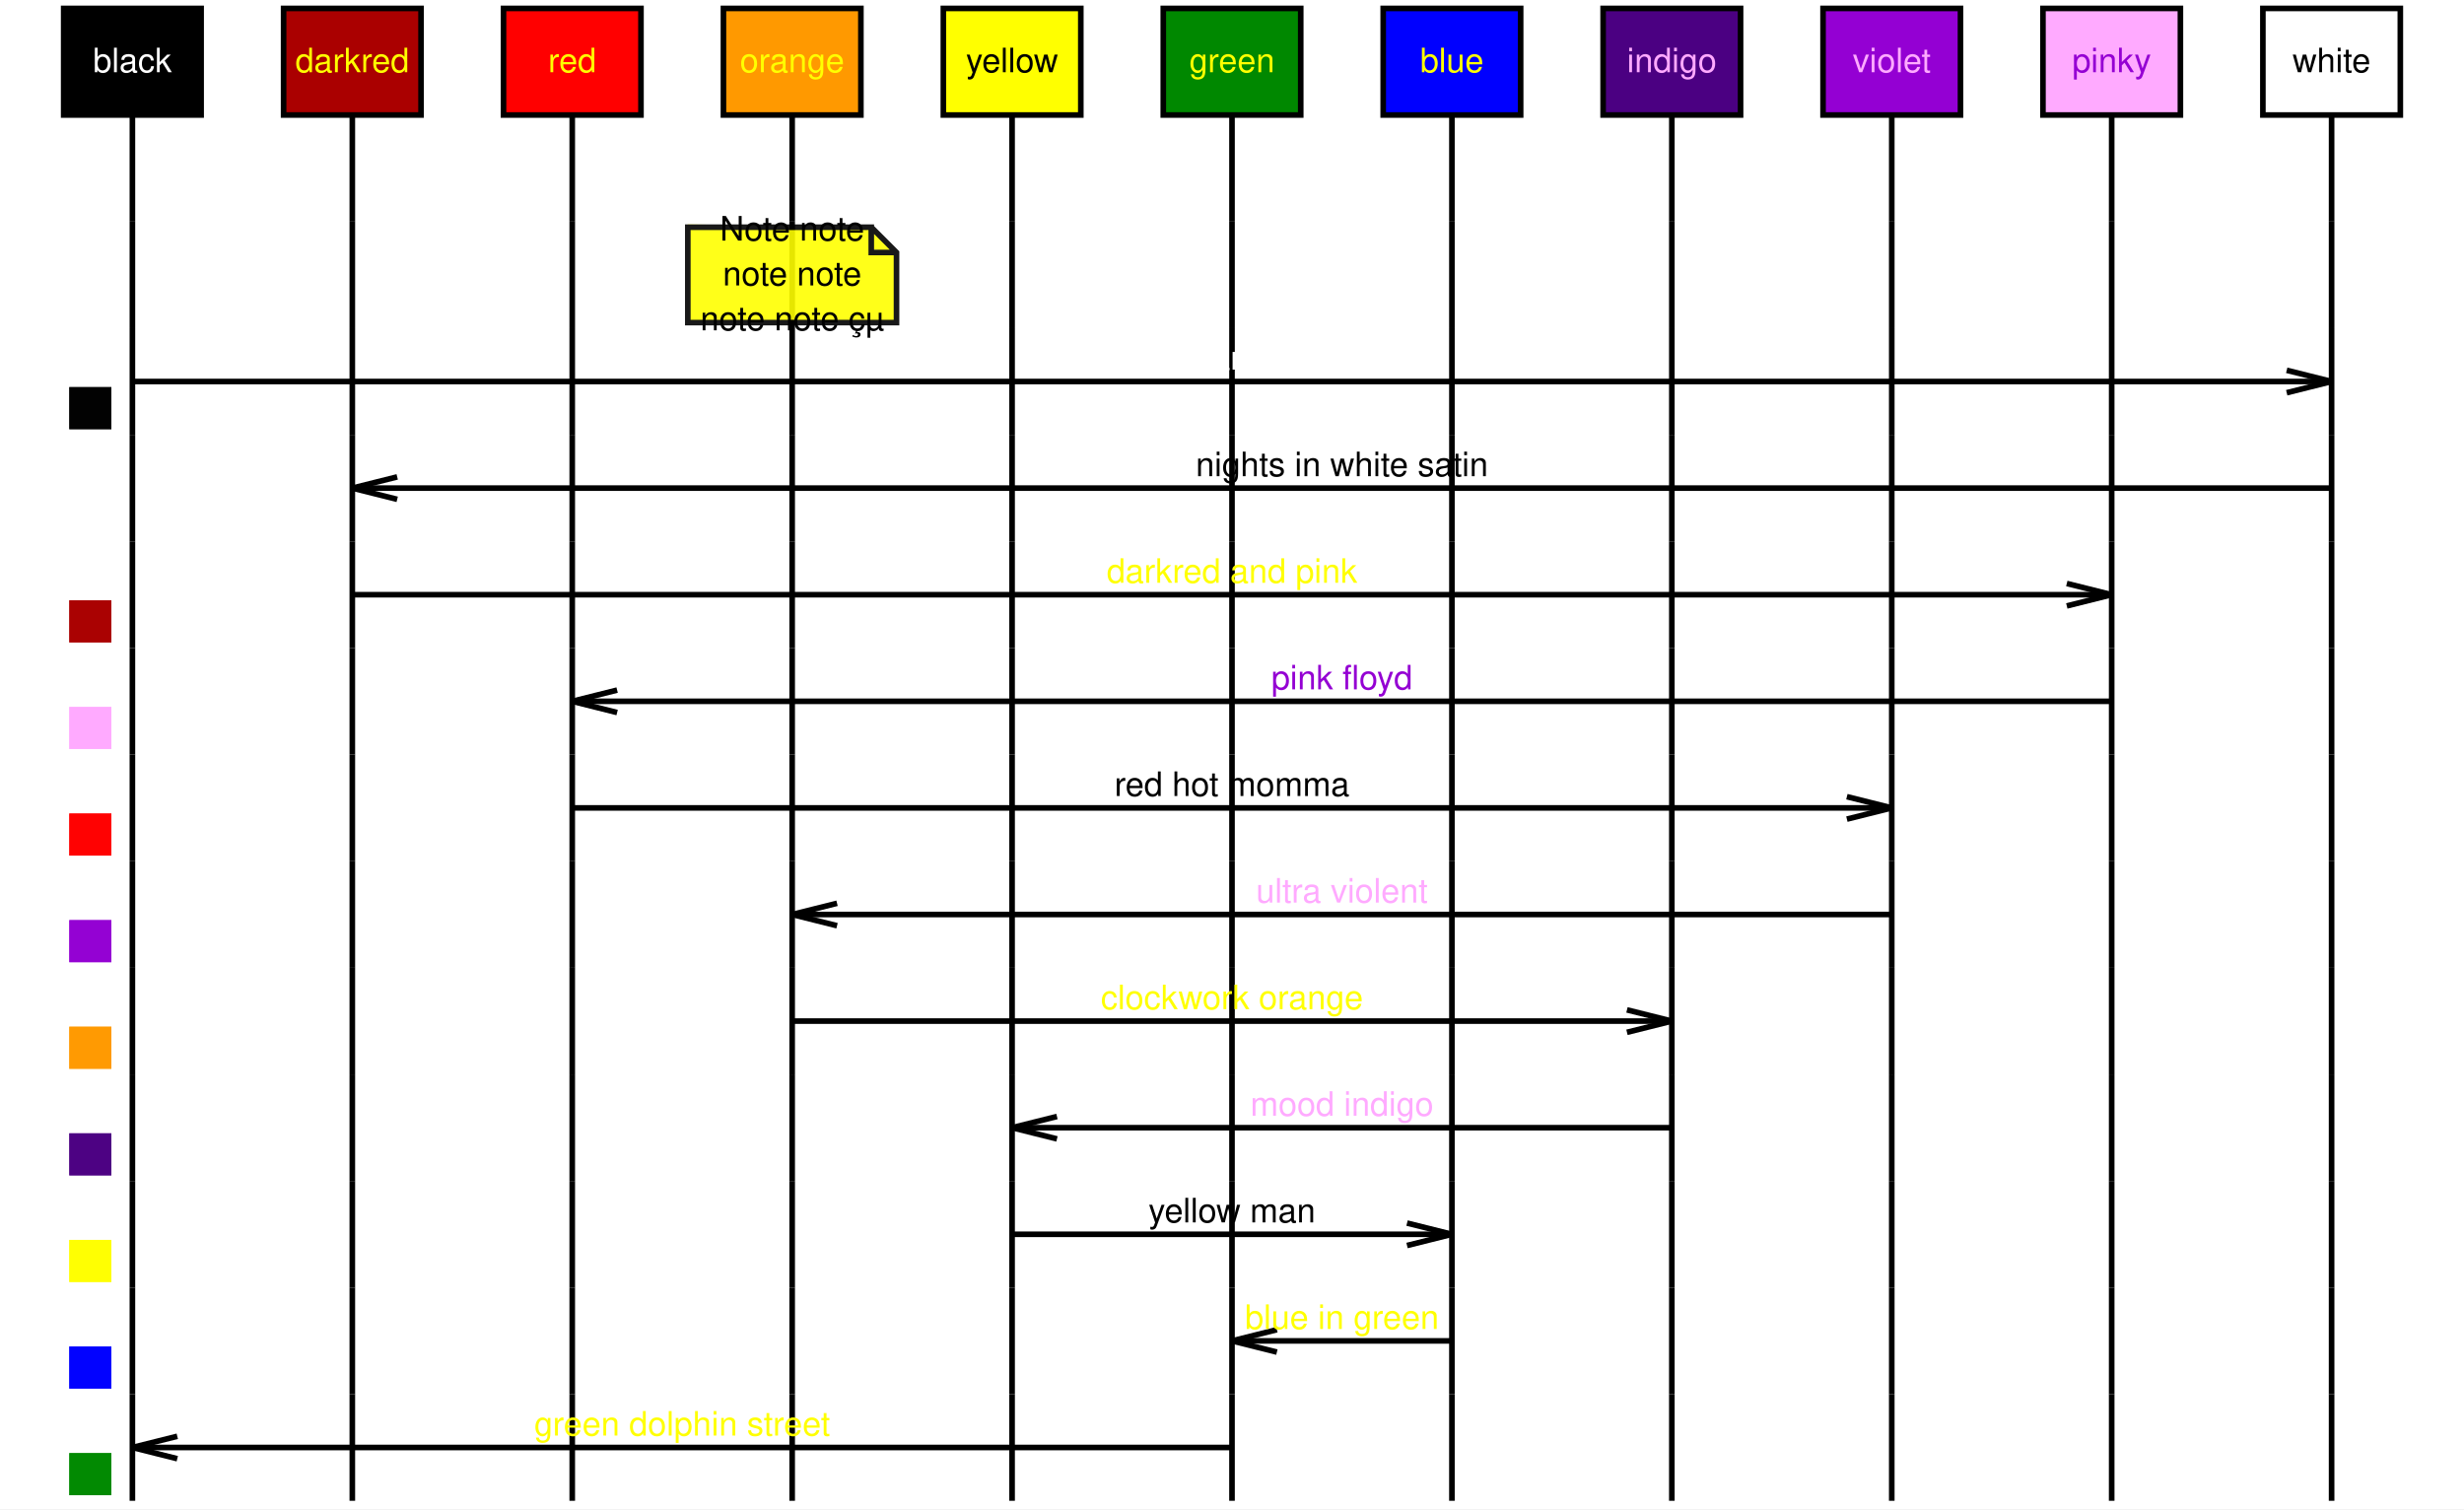
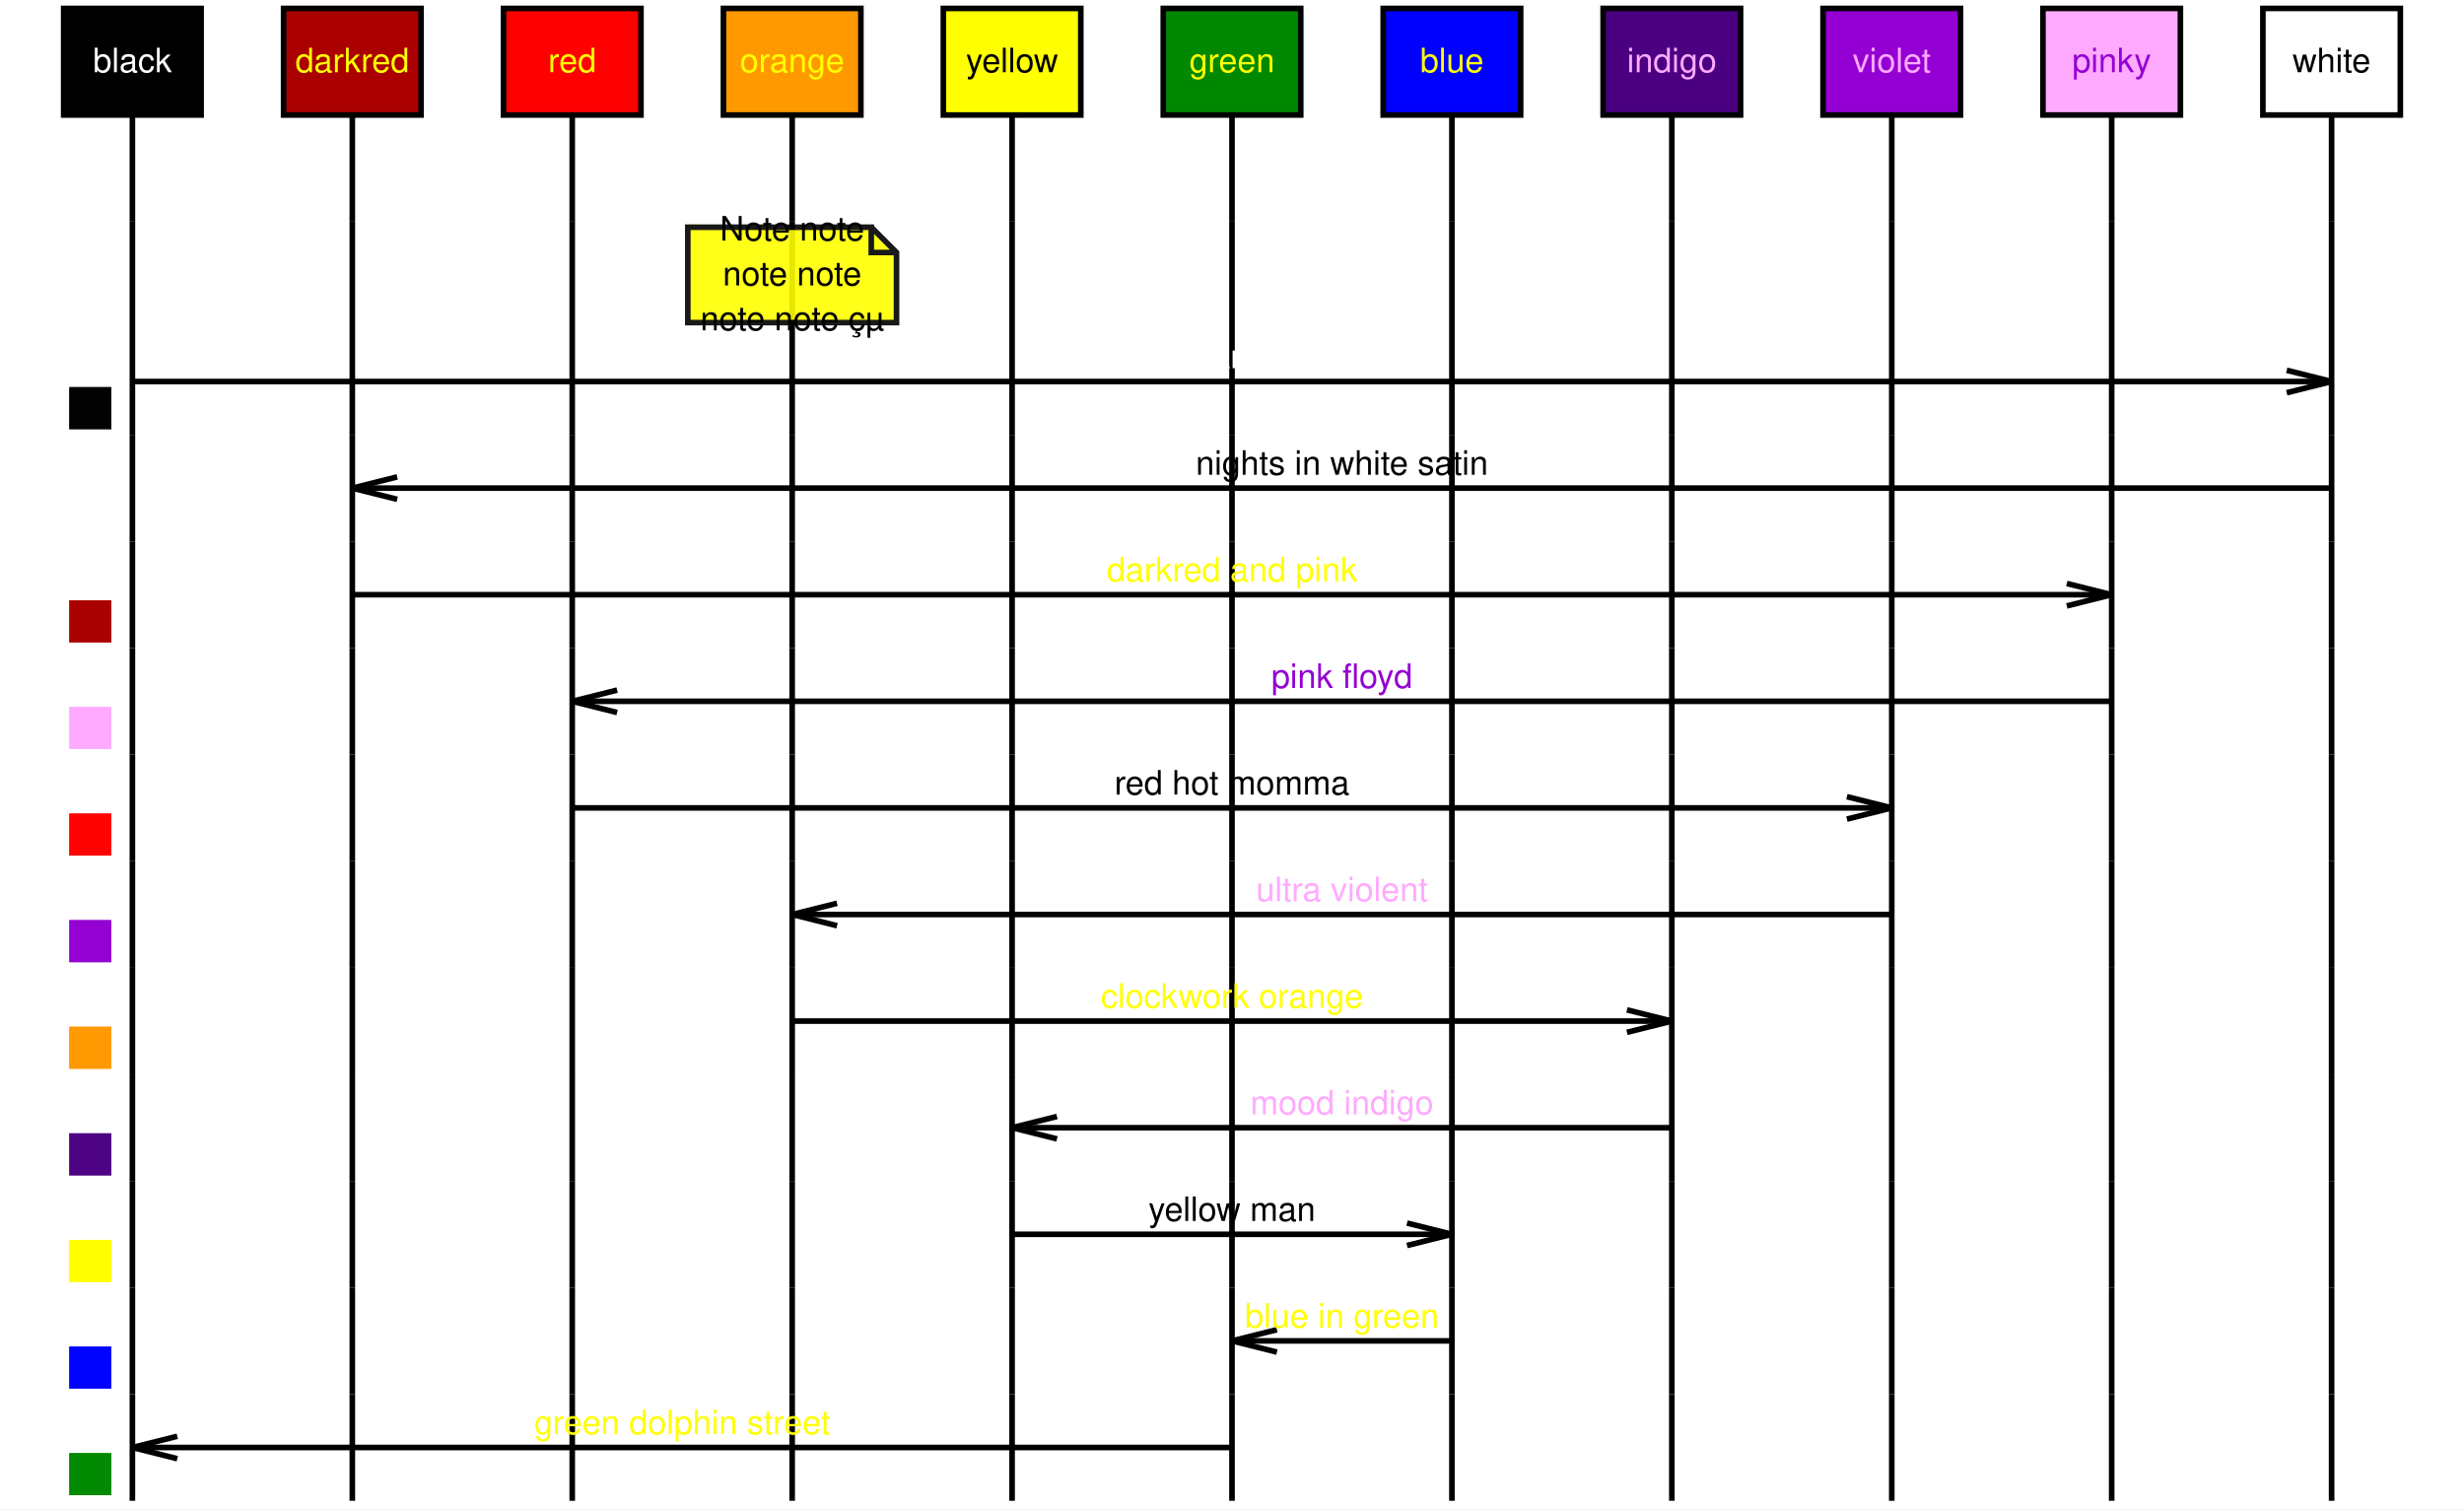
<svg xmlns="http://www.w3.org/2000/svg" xmlns:xlink="http://www.w3.org/1999/xlink" version="1.1" id="mscgen_js-svg-__svg" width="878.4" height="538">
  <defs>
    <style type="text/css">svg{  font-family:Helvetica,sans-serif;  font-size:12px;  font-weight:normal;  font-style:normal;  text-decoration:none;  background-color:white;  stroke:black;  color:black;}rect{  fill:none;  stroke:black;  stroke-width:2;}.bglayer{  fill:white;  stroke:white;  stroke-width:0;}rect.textbg{  fill:white;  stroke:white;  stroke-width:0;  opacity:0.9;}line{  stroke:black;  stroke-width:2;}.arcrowomit{  stroke-dasharray:2,2;}text{  color:inherit;  stroke:none;  text-anchor:middle;}text.entity{  text-decoration:underline;}text.anchor-start{  text-anchor:start;}path{  stroke:black;  color:black;  stroke-width:2;  fill:none;}.dotted{  stroke-dasharray:5,2;}.striped{  stroke-dasharray:10,5;}.arrow-marker{  overflow:visible;}.arrow-style{  stroke-width:1;}.arcrowomit{  stroke-dasharray:2,2;}.box{  /* fill: #ffc;  no-inherit */  fill:white;  opacity:0.9;}.boxtext, .arctext{  font-size:0.8em;  text-anchor:middle;}.comment{  stroke-dasharray:5,2;} .inherit{  stroke:inherit;  color:inherit;} .inherit-fill{  fill:inherit;}.watermark{  stroke:black;  color:black;  fill:black;  font-size: 48pt;  font-weight:bold;  opacity:0.14;}</style>
    <marker orient="auto" id="mscgen_js-svg-__svgcallback-black" class="arrow-marker" viewBox="0 0 10 10" refX="9" refY="3" markerUnits="strokeWidth" markerWidth="10" markerHeight="10">
      <path d="M 1 1 l 8 2 l -8 2" class="arrow-style" style="stroke-dasharray:100,1; stroke : black" />
    </marker>
    <marker orient="auto" id="mscgen_js-svg-__svgcallback-l-black" class="arrow-marker" viewBox="0 0 10 10" refX="9" refY="3" markerUnits="strokeWidth" markerWidth="10" markerHeight="10">
      <path d="M 17 1 l -8 2 l 8 2" class="arrow-style" style="stroke-dasharray:100,1; stroke : black" />
    </marker>
    <g id="mscgen_js-svg-__svg__defs">
      <g id="mscgen_js-svg-__svgblack">
        <rect width="49" height="38" style="fill:#000000;" />
        <g id="mscgen_js-svg-__svgblack_txt">
          <text x="24.5" y="22.75" class="entity" style="fill:white;">
            <tspan>black</tspan>
          </text>
        </g>
      </g>
      <g id="mscgen_js-svg-__svgdarkred">
        <rect width="49" height="38" style="fill:#AA0000;" />
        <g id="mscgen_js-svg-__svgdarkred_txt">
          <text x="24.5" y="22.75" class="entity" style="fill:#FFFF00;">
            <tspan>darkred</tspan>
          </text>
        </g>
      </g>
      <g id="mscgen_js-svg-__svgred">
        <rect width="49" height="38" style="fill:#FF0000;" />
        <g id="mscgen_js-svg-__svgred_txt">
          <text x="24.5" y="22.75" class="entity" style="fill:#FFFF00;">
            <tspan>red</tspan>
          </text>
        </g>
      </g>
      <g id="mscgen_js-svg-__svgorange">
        <rect width="49" height="38" style="fill:#FF9900;" />
        <g id="mscgen_js-svg-__svgorange_txt">
          <text x="24.5" y="22.75" class="entity" style="fill:#FFFF00;">
            <tspan>orange</tspan>
          </text>
        </g>
      </g>
      <g id="mscgen_js-svg-__svgyellow">
        <rect width="49" height="38" style="fill:#FFFF00;" />
        <g id="mscgen_js-svg-__svgyellow_txt">
          <text x="24.5" y="22.75" class="entity" style="fill:#000000;">
            <tspan>yellow</tspan>
          </text>
        </g>
      </g>
      <g id="mscgen_js-svg-__svggreen">
        <rect width="49" height="38" style="fill:#008800;" />
        <g id="mscgen_js-svg-__svggreen_txt">
          <text x="24.5" y="22.75" class="entity" style="fill:#FFFF00;">
            <tspan>green</tspan>
          </text>
        </g>
      </g>
      <g id="mscgen_js-svg-__svgblue">
        <rect width="49" height="38" style="fill:#0000FF;" />
        <g id="mscgen_js-svg-__svgblue_txt">
          <text x="24.5" y="22.75" class="entity" style="fill:#FFFF00;">
            <tspan>blue</tspan>
          </text>
        </g>
      </g>
      <g id="mscgen_js-svg-__svgindigo">
        <rect width="49" height="38" style="fill:#4B0082;" />
        <g id="mscgen_js-svg-__svgindigo_txt">
          <text x="24.5" y="22.75" class="entity" style="fill:#FFAAFF;">
            <tspan>indigo</tspan>
          </text>
        </g>
      </g>
      <g id="mscgen_js-svg-__svgviolet">
        <rect width="49" height="38" style="fill:#9400D3;" />
        <g id="mscgen_js-svg-__svgviolet_txt">
          <text x="24.5" y="22.75" class="entity" style="fill:#FFAAFF;">
            <tspan>violet</tspan>
          </text>
        </g>
      </g>
      <g id="mscgen_js-svg-__svgpinky">
        <rect width="49" height="38" style="fill:#FFAAFF;" />
        <g id="mscgen_js-svg-__svgpinky_txt">
          <text x="24.5" y="22.75" class="entity" style="fill:#9400D3;">
            <tspan>pinky</tspan>
          </text>
        </g>
      </g>
      <g id="mscgen_js-svg-__svgwhite">
        <rect width="49" height="38" style="fill:#FFFFFF;" />
        <g id="mscgen_js-svg-__svgwhite_txt">
          <text x="24.5" y="22.75" class="entity" style="fill:#000000;">
            <tspan>white</tspan>
          </text>
        </g>
      </g>
      <g id="mscgen_js-svg-__svgarcrow">
        <line x1="24.5" y1="-19" x2="24.5" y2="19" class="mscgen_js-svg-__svgarcrow" />
        <line x1="102.9" y1="-19" x2="102.9" y2="19" class="mscgen_js-svg-__svgarcrow" />
        <line x1="181.3" y1="-19" x2="181.3" y2="19" class="mscgen_js-svg-__svgarcrow" />
        <line x1="259.7" y1="-19" x2="259.7" y2="19" class="mscgen_js-svg-__svgarcrow" />
        <line x1="338.1" y1="-19" x2="338.1" y2="19" class="mscgen_js-svg-__svgarcrow" />
        <line x1="416.5" y1="-19" x2="416.5" y2="19" class="mscgen_js-svg-__svgarcrow" />
        <line x1="494.9" y1="-19" x2="494.9" y2="19" class="mscgen_js-svg-__svgarcrow" />
        <line x1="573.3" y1="-19" x2="573.3" y2="19" class="mscgen_js-svg-__svgarcrow" />
        <line x1="651.7" y1="-19" x2="651.7" y2="19" class="mscgen_js-svg-__svgarcrow" />
        <line x1="730.1" y1="-19" x2="730.1" y2="19" class="mscgen_js-svg-__svgarcrow" />
        <line x1="808.5" y1="-19" x2="808.5" y2="19" class="mscgen_js-svg-__svgarcrow" />
      </g>
      <g id="mscgen_js-svg-__svg0_0">
        <path d="M222.5,-17l65.4,0 l0,9 l9,0 m-9,-9 l9,9 l0,25 l-74.4,0 l0,-35 " class="box" style="fill:yellow;" />
        <g id="mscgen_js-svg-__svg0_0_txt">
          <text x="259.7" y="-12.25" style="fill:#000000;">
            <tspan>Note note</tspan>
          </text>
          <text x="259.7" y="3.75" style="fill:#000000;">
            <tspan>note note</tspan>
          </text>
          <text x="259.7" y="19.75" style="fill:#000000;">
            <tspan>note note çµ</tspan>
          </text>
        </g>
      </g>
      <g id="mscgen_js-svg-__svgarcrow_0">
        <line x1="24.5" y1="-19" x2="24.5" y2="19" class="arcrow" />
        <line x1="102.9" y1="-19" x2="102.9" y2="19" class="arcrow" />
        <line x1="181.3" y1="-19" x2="181.3" y2="19" class="arcrow" />
        <line x1="259.7" y1="-19" x2="259.7" y2="19" class="arcrow" />
        <line x1="338.1" y1="-19" x2="338.1" y2="19" class="arcrow" />
        <line x1="416.5" y1="-19" x2="416.5" y2="19" class="arcrow" />
        <line x1="494.9" y1="-19" x2="494.9" y2="19" class="arcrow" />
        <line x1="573.3" y1="-19" x2="573.3" y2="19" class="arcrow" />
        <line x1="651.7" y1="-19" x2="651.7" y2="19" class="arcrow" />
        <line x1="730.1" y1="-19" x2="730.1" y2="19" class="arcrow" />
        <line x1="808.5" y1="-19" x2="808.5" y2="19" class="arcrow" />
      </g>
      <g id="mscgen_js-svg-__svg1_0">
        <line x1="24.5" y1="0" x2="808.5" y2="0" style="stroke: black;marker-end:url(#mscgen_js-svg-__svgcallback-black);" />
        <g id="mscgen_js-svg-__svg1_0_txt">
          <rect width="15" height="15" x="2" y="2" class="textbg" style="fill: #000000; stroke:#000000;" />
-           <text x="416.5" y="-4.25" style="fill:white;">
+           <text x="416.5" y="-4.75" style="fill:white;">
            <tspan>black and blue</tspan>
          </text>
          <rect width="15" height="15" x="2" y="2" class="textbg" style="fill: #000000; stroke:#000000;" />
-           <text x="416.5" y="11.75" style="fill:white;">
+           <text x="416.5" y="13.25" style="fill:white;">
            <tspan />
          </text>
        </g>
      </g>
      <g id="mscgen_js-svg-__svgarcrow_1">
        <line x1="24.5" y1="-19" x2="24.5" y2="19" class="arcrow" />
        <line x1="102.9" y1="-19" x2="102.9" y2="19" class="arcrow" />
        <line x1="181.3" y1="-19" x2="181.3" y2="19" class="arcrow" />
        <line x1="259.7" y1="-19" x2="259.7" y2="19" class="arcrow" />
        <line x1="338.1" y1="-19" x2="338.1" y2="19" class="arcrow" />
        <line x1="416.5" y1="-19" x2="416.5" y2="19" class="arcrow" />
        <line x1="494.9" y1="-19" x2="494.9" y2="19" class="arcrow" />
        <line x1="573.3" y1="-19" x2="573.3" y2="19" class="arcrow" />
        <line x1="651.7" y1="-19" x2="651.7" y2="19" class="arcrow" />
        <line x1="730.1" y1="-19" x2="730.1" y2="19" class="arcrow" />
        <line x1="808.5" y1="-19" x2="808.5" y2="19" class="arcrow" />
      </g>
      <g id="mscgen_js-svg-__svg2_0">
        <line x1="808.5" y1="0" x2="102.9" y2="0" style="stroke: black;marker-end:url(#mscgen_js-svg-__svgcallback-black);" />
        <g id="mscgen_js-svg-__svg2_0_txt">
          <rect width="15" height="15" x="2" y="2" class="textbg" style="fill: #FFFFFF; stroke:#FFFFFF;" />
-           <text x="455.7" y="-4.25" style="fill:#000000;">
+           <text x="455.7" y="-4.75" style="fill:#000000;">
            <tspan>nights in white satin</tspan>
          </text>
          <rect width="15" height="15" x="2" y="2" class="textbg" style="fill: #FFFFFF; stroke:#FFFFFF;" />
-           <text x="455.7" y="11.75" style="fill:#000000;">
+           <text x="455.7" y="13.25" style="fill:#000000;">
            <tspan />
          </text>
        </g>
      </g>
      <g id="mscgen_js-svg-__svgarcrow_2">
        <line x1="24.5" y1="-19" x2="24.5" y2="19" class="arcrow" />
        <line x1="102.9" y1="-19" x2="102.9" y2="19" class="arcrow" />
        <line x1="181.3" y1="-19" x2="181.3" y2="19" class="arcrow" />
        <line x1="259.7" y1="-19" x2="259.7" y2="19" class="arcrow" />
        <line x1="338.1" y1="-19" x2="338.1" y2="19" class="arcrow" />
        <line x1="416.5" y1="-19" x2="416.5" y2="19" class="arcrow" />
        <line x1="494.9" y1="-19" x2="494.9" y2="19" class="arcrow" />
        <line x1="573.3" y1="-19" x2="573.3" y2="19" class="arcrow" />
        <line x1="651.7" y1="-19" x2="651.7" y2="19" class="arcrow" />
        <line x1="730.1" y1="-19" x2="730.1" y2="19" class="arcrow" />
        <line x1="808.5" y1="-19" x2="808.5" y2="19" class="arcrow" />
      </g>
      <g id="mscgen_js-svg-__svg3_0">
        <line x1="102.9" y1="0" x2="730.1" y2="0" style="stroke: black;marker-end:url(#mscgen_js-svg-__svgcallback-black);" />
        <g id="mscgen_js-svg-__svg3_0_txt">
          <rect width="15" height="15" x="2" y="2" class="textbg" style="fill: #AA0000; stroke:#AA0000;" />
-           <text x="416.5" y="-4.25" style="fill:#FFFF00;">
+           <text x="416.5" y="-4.75" style="fill:#FFFF00;">
            <tspan>darkred and pink</tspan>
          </text>
          <rect width="15" height="15" x="2" y="2" class="textbg" style="fill: #AA0000; stroke:#AA0000;" />
-           <text x="416.5" y="11.75" style="fill:#FFFF00;">
+           <text x="416.5" y="13.25" style="fill:#FFFF00;">
            <tspan />
          </text>
        </g>
      </g>
      <g id="mscgen_js-svg-__svgarcrow_3">
        <line x1="24.5" y1="-19" x2="24.5" y2="19" class="arcrow" />
        <line x1="102.9" y1="-19" x2="102.9" y2="19" class="arcrow" />
        <line x1="181.3" y1="-19" x2="181.3" y2="19" class="arcrow" />
        <line x1="259.7" y1="-19" x2="259.7" y2="19" class="arcrow" />
        <line x1="338.1" y1="-19" x2="338.1" y2="19" class="arcrow" />
        <line x1="416.5" y1="-19" x2="416.5" y2="19" class="arcrow" />
        <line x1="494.9" y1="-19" x2="494.9" y2="19" class="arcrow" />
        <line x1="573.3" y1="-19" x2="573.3" y2="19" class="arcrow" />
        <line x1="651.7" y1="-19" x2="651.7" y2="19" class="arcrow" />
        <line x1="730.1" y1="-19" x2="730.1" y2="19" class="arcrow" />
        <line x1="808.5" y1="-19" x2="808.5" y2="19" class="arcrow" />
      </g>
      <g id="mscgen_js-svg-__svg4_0">
        <line x1="730.1" y1="0" x2="181.3" y2="0" style="stroke: black;marker-end:url(#mscgen_js-svg-__svgcallback-black);" />
        <g id="mscgen_js-svg-__svg4_0_txt">
          <rect width="15" height="15" x="2" y="2" class="textbg" style="fill: #FFAAFF; stroke:#FFAAFF;" />
-           <text x="455.7" y="-4.25" style="fill:#9400D3;">
+           <text x="455.7" y="-4.75" style="fill:#9400D3;">
            <tspan>pink floyd</tspan>
          </text>
          <rect width="15" height="15" x="2" y="2" class="textbg" style="fill: #FFAAFF; stroke:#FFAAFF;" />
-           <text x="455.7" y="11.75" style="fill:#9400D3;">
+           <text x="455.7" y="13.25" style="fill:#9400D3;">
            <tspan />
          </text>
        </g>
      </g>
      <g id="mscgen_js-svg-__svgarcrow_4">
        <line x1="24.5" y1="-19" x2="24.5" y2="19" class="arcrow" />
        <line x1="102.9" y1="-19" x2="102.9" y2="19" class="arcrow" />
        <line x1="181.3" y1="-19" x2="181.3" y2="19" class="arcrow" />
        <line x1="259.7" y1="-19" x2="259.7" y2="19" class="arcrow" />
        <line x1="338.1" y1="-19" x2="338.1" y2="19" class="arcrow" />
        <line x1="416.5" y1="-19" x2="416.5" y2="19" class="arcrow" />
        <line x1="494.9" y1="-19" x2="494.9" y2="19" class="arcrow" />
        <line x1="573.3" y1="-19" x2="573.3" y2="19" class="arcrow" />
        <line x1="651.7" y1="-19" x2="651.7" y2="19" class="arcrow" />
        <line x1="730.1" y1="-19" x2="730.1" y2="19" class="arcrow" />
        <line x1="808.5" y1="-19" x2="808.5" y2="19" class="arcrow" />
      </g>
      <g id="mscgen_js-svg-__svg5_0">
        <line x1="181.3" y1="0" x2="651.7" y2="0" style="stroke: black;marker-end:url(#mscgen_js-svg-__svgcallback-black);" />
        <g id="mscgen_js-svg-__svg5_0_txt">
          <rect width="15" height="15" x="2" y="2" class="textbg" style="fill: #FF0000; stroke:#FF0000;" />
-           <text x="416.5" y="-4.25" style="fill:ffff00;">
+           <text x="416.5" y="-4.75" style="fill:ffff00;">
            <tspan>red hot momma</tspan>
          </text>
          <rect width="15" height="15" x="2" y="2" class="textbg" style="fill: #FF0000; stroke:#FF0000;" />
-           <text x="416.5" y="11.75" style="fill:ffff00;">
+           <text x="416.5" y="13.25" style="fill:ffff00;">
            <tspan />
          </text>
        </g>
      </g>
      <g id="mscgen_js-svg-__svgarcrow_5">
        <line x1="24.5" y1="-19" x2="24.5" y2="19" class="arcrow" />
        <line x1="102.9" y1="-19" x2="102.9" y2="19" class="arcrow" />
        <line x1="181.3" y1="-19" x2="181.3" y2="19" class="arcrow" />
        <line x1="259.7" y1="-19" x2="259.7" y2="19" class="arcrow" />
        <line x1="338.1" y1="-19" x2="338.1" y2="19" class="arcrow" />
        <line x1="416.5" y1="-19" x2="416.5" y2="19" class="arcrow" />
        <line x1="494.9" y1="-19" x2="494.9" y2="19" class="arcrow" />
        <line x1="573.3" y1="-19" x2="573.3" y2="19" class="arcrow" />
        <line x1="651.7" y1="-19" x2="651.7" y2="19" class="arcrow" />
        <line x1="730.1" y1="-19" x2="730.1" y2="19" class="arcrow" />
        <line x1="808.5" y1="-19" x2="808.5" y2="19" class="arcrow" />
      </g>
      <g id="mscgen_js-svg-__svg6_0">
        <line x1="651.7" y1="0" x2="259.7" y2="0" style="stroke: black;marker-end:url(#mscgen_js-svg-__svgcallback-black);" />
        <g id="mscgen_js-svg-__svg6_0_txt">
          <rect width="15" height="15" x="2" y="2" class="textbg" style="fill: #9400D3; stroke:#9400D3;" />
-           <text x="455.7" y="-4.25" style="fill:#FFAAFF;">
+           <text x="455.7" y="-4.75" style="fill:#FFAAFF;">
            <tspan>ultra violent</tspan>
          </text>
          <rect width="15" height="15" x="2" y="2" class="textbg" style="fill: #9400D3; stroke:#9400D3;" />
-           <text x="455.7" y="11.75" style="fill:#FFAAFF;">
+           <text x="455.7" y="13.25" style="fill:#FFAAFF;">
            <tspan />
          </text>
        </g>
      </g>
      <g id="mscgen_js-svg-__svgarcrow_6">
        <line x1="24.5" y1="-19" x2="24.5" y2="19" class="arcrow" />
        <line x1="102.9" y1="-19" x2="102.9" y2="19" class="arcrow" />
        <line x1="181.3" y1="-19" x2="181.3" y2="19" class="arcrow" />
        <line x1="259.7" y1="-19" x2="259.7" y2="19" class="arcrow" />
        <line x1="338.1" y1="-19" x2="338.1" y2="19" class="arcrow" />
        <line x1="416.5" y1="-19" x2="416.5" y2="19" class="arcrow" />
        <line x1="494.9" y1="-19" x2="494.9" y2="19" class="arcrow" />
        <line x1="573.3" y1="-19" x2="573.3" y2="19" class="arcrow" />
        <line x1="651.7" y1="-19" x2="651.7" y2="19" class="arcrow" />
        <line x1="730.1" y1="-19" x2="730.1" y2="19" class="arcrow" />
        <line x1="808.5" y1="-19" x2="808.5" y2="19" class="arcrow" />
      </g>
      <g id="mscgen_js-svg-__svg7_0">
        <line x1="259.7" y1="0" x2="573.3" y2="0" style="stroke: black;marker-end:url(#mscgen_js-svg-__svgcallback-black);" />
        <g id="mscgen_js-svg-__svg7_0_txt">
          <rect width="15" height="15" x="2" y="2" class="textbg" style="fill: #FF9900; stroke:#FF9900;" />
-           <text x="416.5" y="-4.25" style="fill:#FFFF00;">
+           <text x="416.5" y="-4.75" style="fill:#FFFF00;">
            <tspan>clockwork orange</tspan>
          </text>
          <rect width="15" height="15" x="2" y="2" class="textbg" style="fill: #FF9900; stroke:#FF9900;" />
-           <text x="416.5" y="11.75" style="fill:#FFFF00;">
+           <text x="416.5" y="13.25" style="fill:#FFFF00;">
            <tspan />
          </text>
        </g>
      </g>
      <g id="mscgen_js-svg-__svgarcrow_7">
        <line x1="24.5" y1="-19" x2="24.5" y2="19" class="arcrow" />
        <line x1="102.9" y1="-19" x2="102.9" y2="19" class="arcrow" />
        <line x1="181.3" y1="-19" x2="181.3" y2="19" class="arcrow" />
        <line x1="259.7" y1="-19" x2="259.7" y2="19" class="arcrow" />
        <line x1="338.1" y1="-19" x2="338.1" y2="19" class="arcrow" />
        <line x1="416.5" y1="-19" x2="416.5" y2="19" class="arcrow" />
        <line x1="494.9" y1="-19" x2="494.9" y2="19" class="arcrow" />
        <line x1="573.3" y1="-19" x2="573.3" y2="19" class="arcrow" />
        <line x1="651.7" y1="-19" x2="651.7" y2="19" class="arcrow" />
        <line x1="730.1" y1="-19" x2="730.1" y2="19" class="arcrow" />
        <line x1="808.5" y1="-19" x2="808.5" y2="19" class="arcrow" />
      </g>
      <g id="mscgen_js-svg-__svg8_0">
        <line x1="573.3" y1="0" x2="338.1" y2="0" style="stroke: black;marker-end:url(#mscgen_js-svg-__svgcallback-black);" />
        <g id="mscgen_js-svg-__svg8_0_txt">
          <rect width="15" height="15" x="2" y="2" class="textbg" style="fill: #4B0082; stroke:#4B0082;" />
-           <text x="455.7" y="-4.25" style="fill:#FFAAFF;">
+           <text x="455.7" y="-4.75" style="fill:#FFAAFF;">
            <tspan>mood indigo</tspan>
          </text>
          <rect width="15" height="15" x="2" y="2" class="textbg" style="fill: #4B0082; stroke:#4B0082;" />
-           <text x="455.7" y="11.75" style="fill:#FFAAFF;">
+           <text x="455.7" y="13.25" style="fill:#FFAAFF;">
            <tspan />
          </text>
        </g>
      </g>
      <g id="mscgen_js-svg-__svgarcrow_8">
        <line x1="24.5" y1="-19" x2="24.5" y2="19" class="arcrow" />
        <line x1="102.9" y1="-19" x2="102.9" y2="19" class="arcrow" />
        <line x1="181.3" y1="-19" x2="181.3" y2="19" class="arcrow" />
        <line x1="259.7" y1="-19" x2="259.7" y2="19" class="arcrow" />
        <line x1="338.1" y1="-19" x2="338.1" y2="19" class="arcrow" />
        <line x1="416.5" y1="-19" x2="416.5" y2="19" class="arcrow" />
        <line x1="494.9" y1="-19" x2="494.9" y2="19" class="arcrow" />
        <line x1="573.3" y1="-19" x2="573.3" y2="19" class="arcrow" />
        <line x1="651.7" y1="-19" x2="651.7" y2="19" class="arcrow" />
        <line x1="730.1" y1="-19" x2="730.1" y2="19" class="arcrow" />
        <line x1="808.5" y1="-19" x2="808.5" y2="19" class="arcrow" />
      </g>
      <g id="mscgen_js-svg-__svg9_0">
        <line x1="338.1" y1="0" x2="494.9" y2="0" style="stroke: black;marker-end:url(#mscgen_js-svg-__svgcallback-black);" />
        <g id="mscgen_js-svg-__svg9_0_txt">
          <rect width="15" height="15" x="2" y="2" class="textbg" style="fill: #FFFF00; stroke:#FFFF00;" />
-           <text x="416.5" y="-4.25" style="fill:#000000;">
+           <text x="416.5" y="-4.75" style="fill:#000000;">
            <tspan>yellow man</tspan>
          </text>
          <rect width="15" height="15" x="2" y="2" class="textbg" style="fill: #FFFF00; stroke:#FFFF00;" />
-           <text x="416.5" y="11.75" style="fill:#000000;">
+           <text x="416.5" y="13.25" style="fill:#000000;">
            <tspan />
          </text>
        </g>
      </g>
      <g id="mscgen_js-svg-__svgarcrow_9">
        <line x1="24.5" y1="-19" x2="24.5" y2="19" class="arcrow" />
        <line x1="102.9" y1="-19" x2="102.9" y2="19" class="arcrow" />
        <line x1="181.3" y1="-19" x2="181.3" y2="19" class="arcrow" />
        <line x1="259.7" y1="-19" x2="259.7" y2="19" class="arcrow" />
        <line x1="338.1" y1="-19" x2="338.1" y2="19" class="arcrow" />
        <line x1="416.5" y1="-19" x2="416.5" y2="19" class="arcrow" />
        <line x1="494.9" y1="-19" x2="494.9" y2="19" class="arcrow" />
        <line x1="573.3" y1="-19" x2="573.3" y2="19" class="arcrow" />
        <line x1="651.7" y1="-19" x2="651.7" y2="19" class="arcrow" />
        <line x1="730.1" y1="-19" x2="730.1" y2="19" class="arcrow" />
        <line x1="808.5" y1="-19" x2="808.5" y2="19" class="arcrow" />
      </g>
      <g id="mscgen_js-svg-__svg10_0">
        <line x1="494.9" y1="0" x2="416.5" y2="0" style="stroke: black;marker-end:url(#mscgen_js-svg-__svgcallback-black);" />
        <g id="mscgen_js-svg-__svg10_0_txt">
          <rect width="15" height="15" x="2" y="2" class="textbg" style="fill: #0000FF; stroke:#0000FF;" />
-           <text x="455.7" y="-4.25" style="fill:#FFFF00;">
+           <text x="455.7" y="-4.75" style="fill:#FFFF00;">
            <tspan>blue in green</tspan>
          </text>
          <rect width="15" height="15" x="2" y="2" class="textbg" style="fill: #0000FF; stroke:#0000FF;" />
-           <text x="455.7" y="11.75" style="fill:#FFFF00;">
+           <text x="455.7" y="13.25" style="fill:#FFFF00;">
            <tspan />
          </text>
        </g>
      </g>
      <g id="mscgen_js-svg-__svgarcrow_10">
        <line x1="24.5" y1="-19" x2="24.5" y2="19" class="arcrow" />
        <line x1="102.9" y1="-19" x2="102.9" y2="19" class="arcrow" />
        <line x1="181.3" y1="-19" x2="181.3" y2="19" class="arcrow" />
        <line x1="259.7" y1="-19" x2="259.7" y2="19" class="arcrow" />
        <line x1="338.1" y1="-19" x2="338.1" y2="19" class="arcrow" />
        <line x1="416.5" y1="-19" x2="416.5" y2="19" class="arcrow" />
        <line x1="494.9" y1="-19" x2="494.9" y2="19" class="arcrow" />
        <line x1="573.3" y1="-19" x2="573.3" y2="19" class="arcrow" />
        <line x1="651.7" y1="-19" x2="651.7" y2="19" class="arcrow" />
        <line x1="730.1" y1="-19" x2="730.1" y2="19" class="arcrow" />
        <line x1="808.5" y1="-19" x2="808.5" y2="19" class="arcrow" />
      </g>
      <g id="mscgen_js-svg-__svg11_0">
        <line x1="416.5" y1="0" x2="24.5" y2="0" style="stroke: black;marker-end:url(#mscgen_js-svg-__svgcallback-black);" />
        <g id="mscgen_js-svg-__svg11_0_txt">
          <rect width="15" height="15" x="2" y="2" class="textbg" style="fill: #008800; stroke:#008800;" />
-           <text x="220.5" y="-4.25" style="fill:#FFFF00;">
+           <text x="220.5" y="-4.75" style="fill:#FFFF00;">
            <tspan>green dolphin street</tspan>
          </text>
          <rect width="15" height="15" x="2" y="2" class="textbg" style="fill: #008800; stroke:#008800;" />
-           <text x="220.5" y="11.75" style="fill:#FFFF00;">
+           <text x="220.5" y="13.25" style="fill:#FFFF00;">
            <tspan />
          </text>
        </g>
      </g>
      <g id="mscgen_js-svg-__svgarcrow_11">
        <line x1="24.5" y1="-19" x2="24.5" y2="19" class="arcrow" />
        <line x1="102.9" y1="-19" x2="102.9" y2="19" class="arcrow" />
        <line x1="181.3" y1="-19" x2="181.3" y2="19" class="arcrow" />
        <line x1="259.7" y1="-19" x2="259.7" y2="19" class="arcrow" />
        <line x1="338.1" y1="-19" x2="338.1" y2="19" class="arcrow" />
        <line x1="416.5" y1="-19" x2="416.5" y2="19" class="arcrow" />
        <line x1="494.9" y1="-19" x2="494.9" y2="19" class="arcrow" />
        <line x1="573.3" y1="-19" x2="573.3" y2="19" class="arcrow" />
        <line x1="651.7" y1="-19" x2="651.7" y2="19" class="arcrow" />
        <line x1="730.1" y1="-19" x2="730.1" y2="19" class="arcrow" />
        <line x1="808.5" y1="-19" x2="808.5" y2="19" class="arcrow" />
      </g>
    </g>
  </defs>
  <g id="mscgen_js-svg-__svg__body" transform="translate(22.7,3) scale(1,1)">
    <g id="mscgen_js-svg-__svg__background">
      <rect width="878.4" height="538" x="-22.7" y="-3" class="bglayer" />
    </g>
    <g id="mscgen_js-svg-__svg__arcspanlayer" />
    <g id="mscgen_js-svg-__svg__lifelinelayer">
      <use x="0" y="57" xlink:href="#mscgen_js-svg-__svgarcrow" />
      <use x="0" y="95" xlink:href="#mscgen_js-svg-__svgarcrow_0" />
      <use x="0" y="133" xlink:href="#mscgen_js-svg-__svgarcrow_1" />
      <use x="0" y="171" xlink:href="#mscgen_js-svg-__svgarcrow_2" />
      <use x="0" y="209" xlink:href="#mscgen_js-svg-__svgarcrow_3" />
      <use x="0" y="247" xlink:href="#mscgen_js-svg-__svgarcrow_4" />
      <use x="0" y="285" xlink:href="#mscgen_js-svg-__svgarcrow_5" />
      <use x="0" y="323" xlink:href="#mscgen_js-svg-__svgarcrow_6" />
      <use x="0" y="361" xlink:href="#mscgen_js-svg-__svgarcrow_7" />
      <use x="0" y="399" xlink:href="#mscgen_js-svg-__svgarcrow_8" />
      <use x="0" y="437" xlink:href="#mscgen_js-svg-__svgarcrow_9" />
      <use x="0" y="475" xlink:href="#mscgen_js-svg-__svgarcrow_10" />
      <use x="0" y="513" xlink:href="#mscgen_js-svg-__svgarcrow_11" />
    </g>
    <g id="mscgen_js-svg-__svg__sequencelayer">
      <use x="0" y="0" xlink:href="#mscgen_js-svg-__svgblack" />
      <use x="78.4" y="0" xlink:href="#mscgen_js-svg-__svgdarkred" />
      <use x="156.8" y="0" xlink:href="#mscgen_js-svg-__svgred" />
      <use x="235.2" y="0" xlink:href="#mscgen_js-svg-__svgorange" />
      <use x="313.6" y="0" xlink:href="#mscgen_js-svg-__svgyellow" />
      <use x="392" y="0" xlink:href="#mscgen_js-svg-__svggreen" />
      <use x="470.4" y="0" xlink:href="#mscgen_js-svg-__svgblue" />
      <use x="548.8" y="0" xlink:href="#mscgen_js-svg-__svgindigo" />
      <use x="627.2" y="0" xlink:href="#mscgen_js-svg-__svgviolet" />
      <use x="705.6" y="0" xlink:href="#mscgen_js-svg-__svgpinky" />
      <use x="784" y="0" xlink:href="#mscgen_js-svg-__svgwhite" />
      <use x="0" y="133" xlink:href="#mscgen_js-svg-__svg1_0" />
      <use x="0" y="171" xlink:href="#mscgen_js-svg-__svg2_0" />
      <use x="0" y="209" xlink:href="#mscgen_js-svg-__svg3_0" />
      <use x="0" y="247" xlink:href="#mscgen_js-svg-__svg4_0" />
      <use x="0" y="285" xlink:href="#mscgen_js-svg-__svg5_0" />
      <use x="0" y="323" xlink:href="#mscgen_js-svg-__svg6_0" />
      <use x="0" y="361" xlink:href="#mscgen_js-svg-__svg7_0" />
      <use x="0" y="399" xlink:href="#mscgen_js-svg-__svg8_0" />
      <use x="0" y="437" xlink:href="#mscgen_js-svg-__svg9_0" />
      <use x="0" y="475" xlink:href="#mscgen_js-svg-__svg10_0" />
      <use x="0" y="513" xlink:href="#mscgen_js-svg-__svg11_0" />
    </g>
    <g id="mscgen_js-svg-__svg__notelayer">
      <use x="0" y="95" xlink:href="#mscgen_js-svg-__svg0_0" />
    </g>
    <g id="mscgen_js-svg-__svg__watermark" />
  </g>
</svg>
